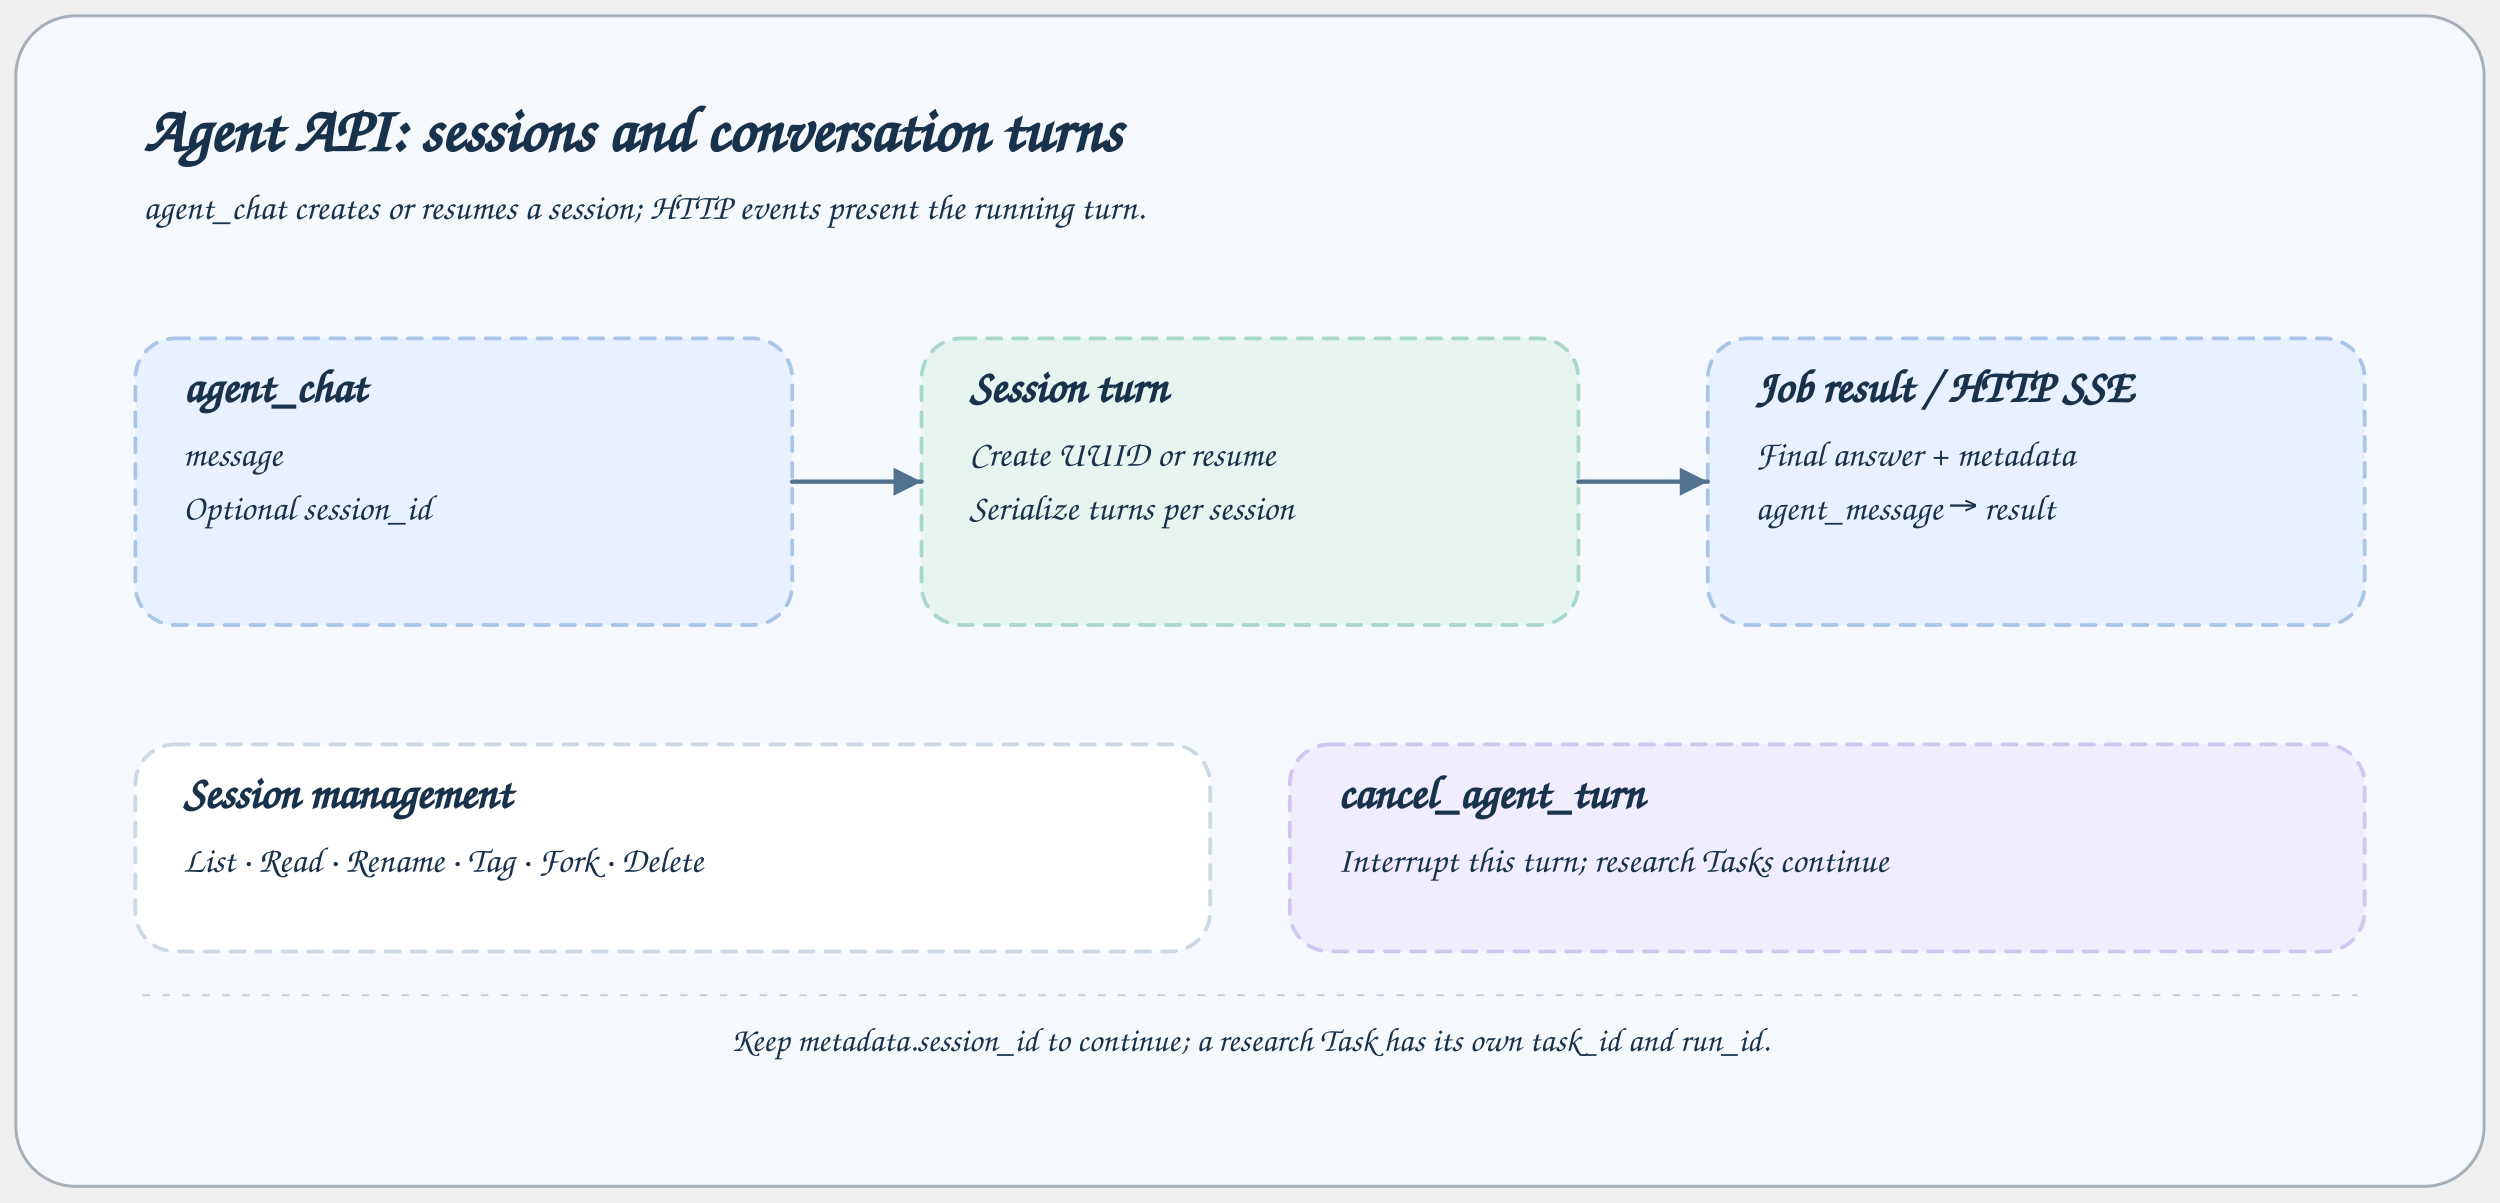
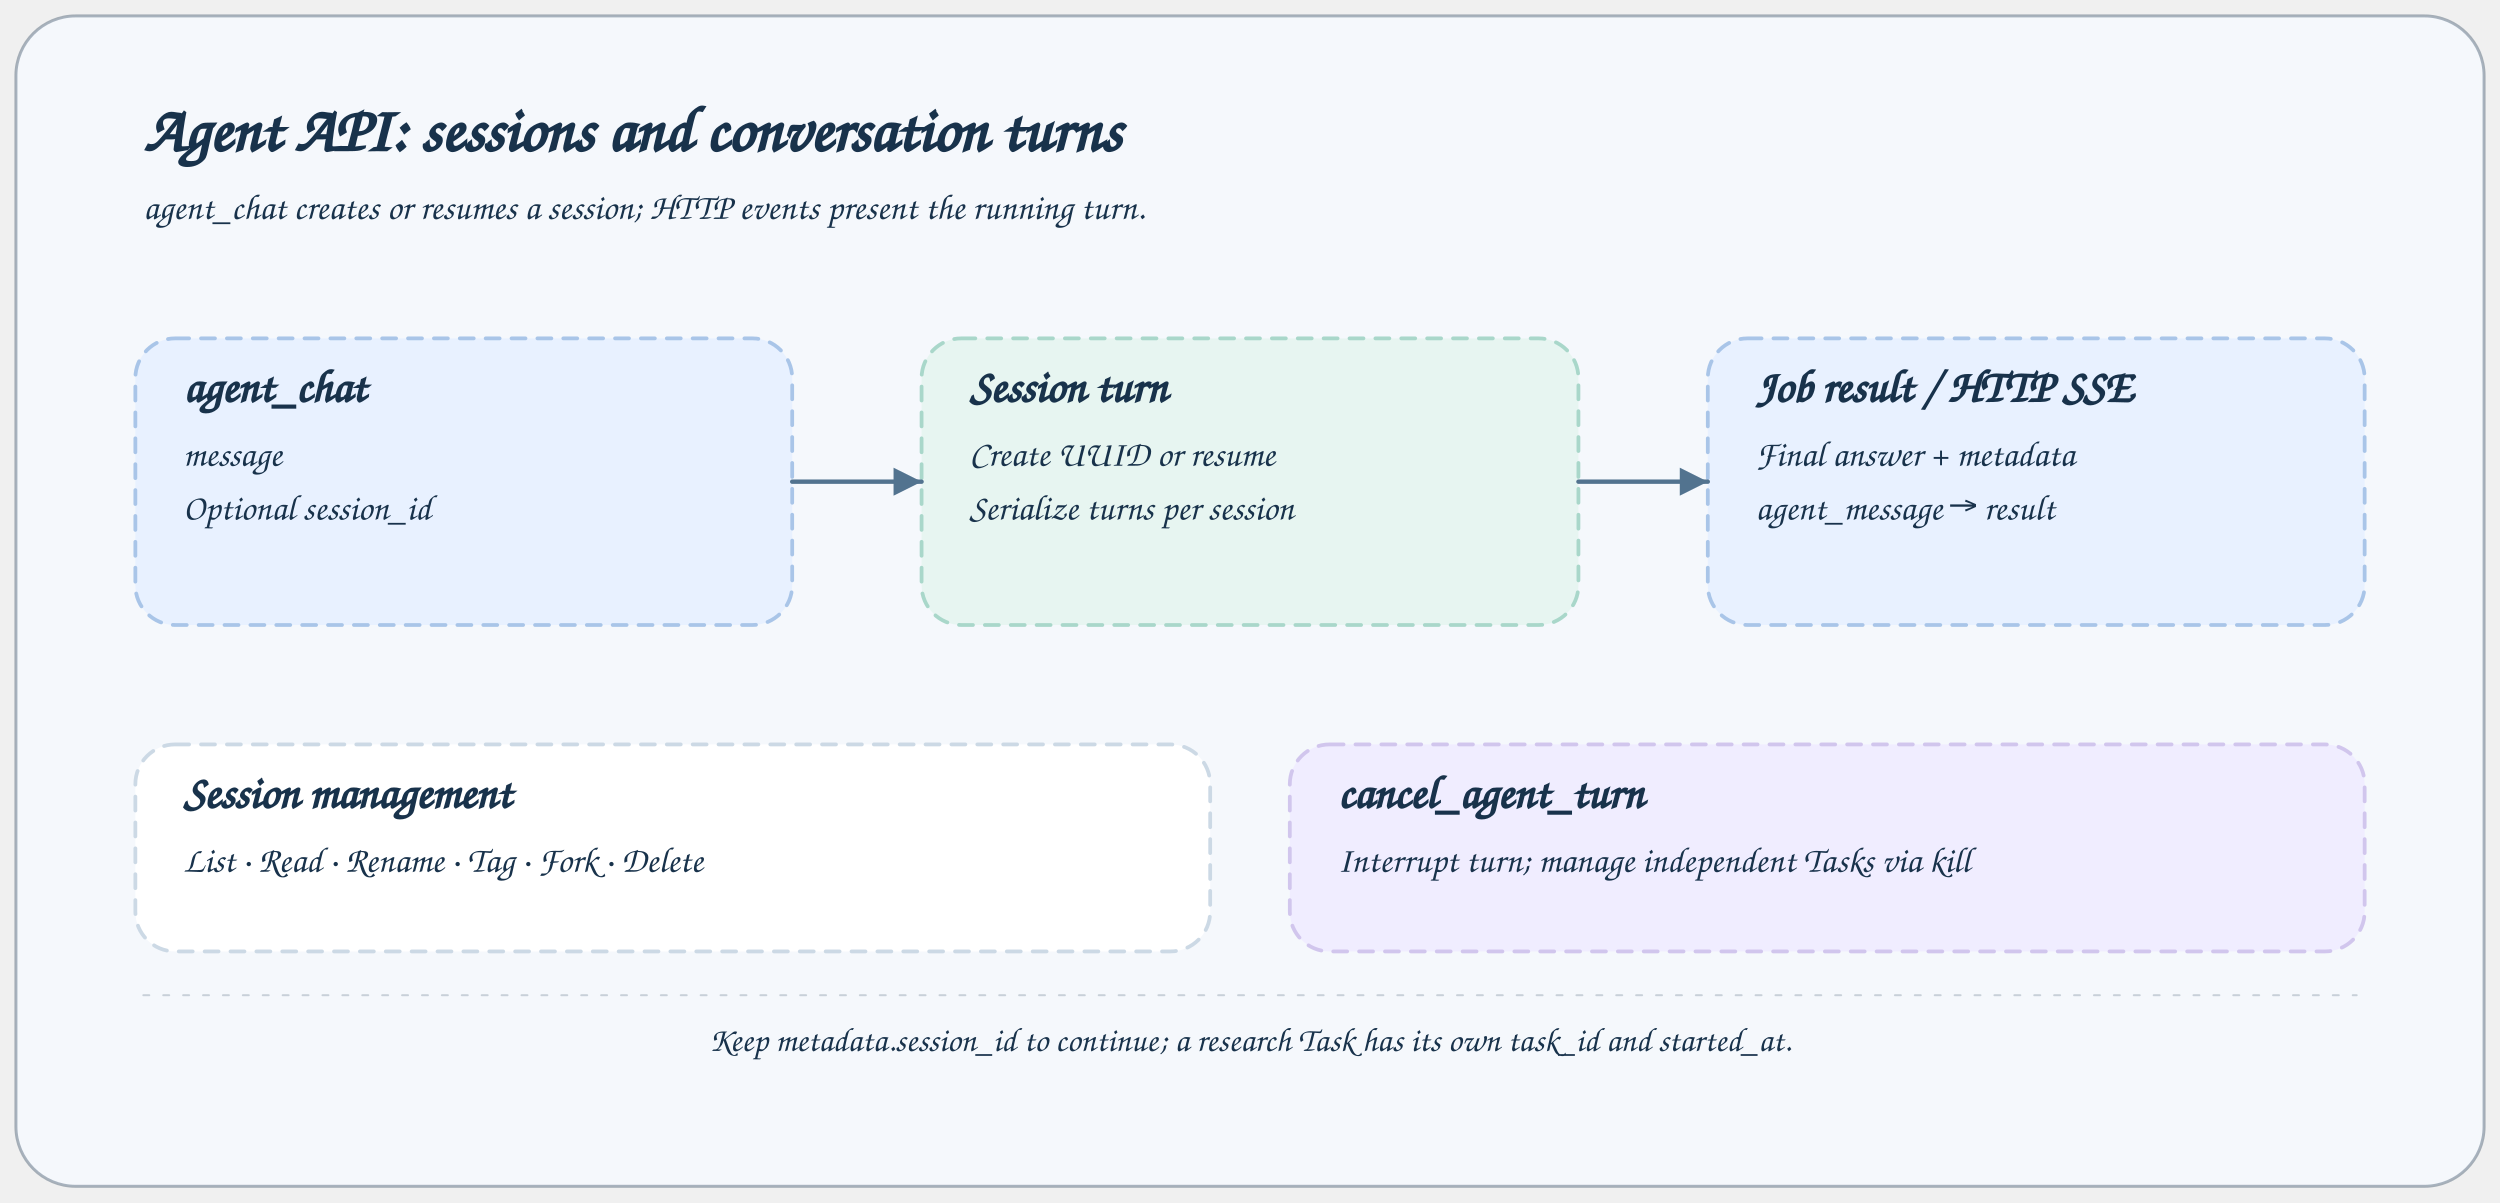
<svg xmlns="http://www.w3.org/2000/svg" width="1256" height="604" viewBox="0 0 1256 604" role="img" aria-labelledby="title desc">
  <defs>
    <marker id="arrow" viewBox="0 0 10 10" refX="9" refY="5" markerWidth="8" markerHeight="8" orient="auto-start-reverse">
      <path d="M 1 1 L 9 5 L 1 9 Z" fill="#52738f" />
    </marker>
  </defs>
  <rect x="8" y="8" width="1240.0" height="588.0" rx="30" fill="#f5f8fc" stroke="#18324b" stroke-width="1.5" stroke-linejoin="round" stroke-opacity="0.35" />
  <g transform="translate(28 28)" font-family="'Comic Sans MS', 'Chalkboard SE', 'Comic Neue', cursive" data-diagram-content="true">
    <g font-family="'Comic Sans MS', 'Chalkboard SE', 'Comic Neue', cursive" fill="#18324b">
      <text x="44" y="48" font-size="32" font-weight="700" text-anchor="start">Agent API: sessions and conversation turns</text>
      <text x="44" y="82" font-size="18" font-weight="400" text-anchor="start" fill="#18324b">agent_chat creates or resumes a session; HTTP events present the running turn.</text>
      <rect x="40" y="142" width="330" height="144" rx="20" fill="#e8f1ff" stroke="#a9c5e8" stroke-width="1.9" stroke-dasharray="7 6" stroke-linecap="round" />
      <text x="64.0" y="174" font-size="23" font-weight="700" text-anchor="start">agent_chat</text>
      <text x="64.0" y="206" font-size="18" font-weight="400" text-anchor="start">message</text>
      <text x="64.0" y="233" font-size="18" font-weight="400" text-anchor="start">Optional session_id</text>
      <rect x="435" y="142" width="330" height="144" rx="20" fill="#e7f5f1" stroke="#a9d7ca" stroke-width="1.9" stroke-dasharray="7 6" stroke-linecap="round" />
      <text x="459.0" y="174" font-size="23" font-weight="700" text-anchor="start">Session turn</text>
      <text x="459.0" y="206" font-size="18" font-weight="400" text-anchor="start">Create UUID or resume</text>
      <text x="459.0" y="233" font-size="18" font-weight="400" text-anchor="start">Serialize turns per session</text>
      <rect x="830" y="142" width="330" height="144" rx="20" fill="#e8f1ff" stroke="#a9c5e8" stroke-width="1.9" stroke-dasharray="7 6" stroke-linecap="round" />
      <text x="854.0" y="174" font-size="23" font-weight="700" text-anchor="start">Job result / HTTP SSE</text>
      <text x="854.0" y="206" font-size="18" font-weight="400" text-anchor="start">Final answer + metadata</text>
      <text x="854.0" y="233" font-size="18" font-weight="400" text-anchor="start">agent_message → result</text>
      <path d="M 370 214 H 435" fill="none" stroke="#52738f" stroke-width="2.2" marker-end="url(#arrow)" stroke-linecap="round" stroke-linejoin="round" />
      <path d="M 765 214 H 830" fill="none" stroke="#52738f" stroke-width="2.2" marker-end="url(#arrow)" stroke-linecap="round" stroke-linejoin="round" />
      <rect x="40" y="346" width="540" height="104" rx="20" fill="#ffffff" stroke="#ccd9e5" stroke-width="1.9" stroke-dasharray="7 6" stroke-linecap="round" />
      <text x="64.0" y="378" font-size="23" font-weight="700" text-anchor="start">Session management</text>
      <text x="64.0" y="410" font-size="18" font-weight="400" text-anchor="start">List · Read · Rename · Tag · Fork · Delete</text>
      <rect x="620" y="346" width="540" height="104" rx="20" fill="#f0edff" stroke="#d1c6ed" stroke-width="1.9" stroke-dasharray="7 6" stroke-linecap="round" />
      <text x="644.0" y="378" font-size="23" font-weight="700" text-anchor="start">cancel_agent_turn</text>
-       <text x="644.0" y="410" font-size="18" font-weight="400" text-anchor="start">Interrupt this turn; research Tasks continue</text>
-       <text x="600.0" y="500.0" font-size="17" font-weight="400" text-anchor="middle">Keep metadata.session_id to continue; a research Task has its own task_id and run_id.</text>
+       <text x="644.0" y="410" font-size="18" font-weight="400" text-anchor="start">Interrupt turn; manage independent Tasks via kill</text>
+       <text x="600.0" y="500.0" font-size="17" font-weight="400" text-anchor="middle">Keep metadata.session_id to continue; a research Task has its own task_id and started_at.</text>
    </g>
    <path d="M 44 472 H 1156" fill="none" stroke="#18324b" stroke-opacity="0.2" stroke-width="1" stroke-dasharray="3 7" stroke-linecap="round" />
  </g>
</svg>
